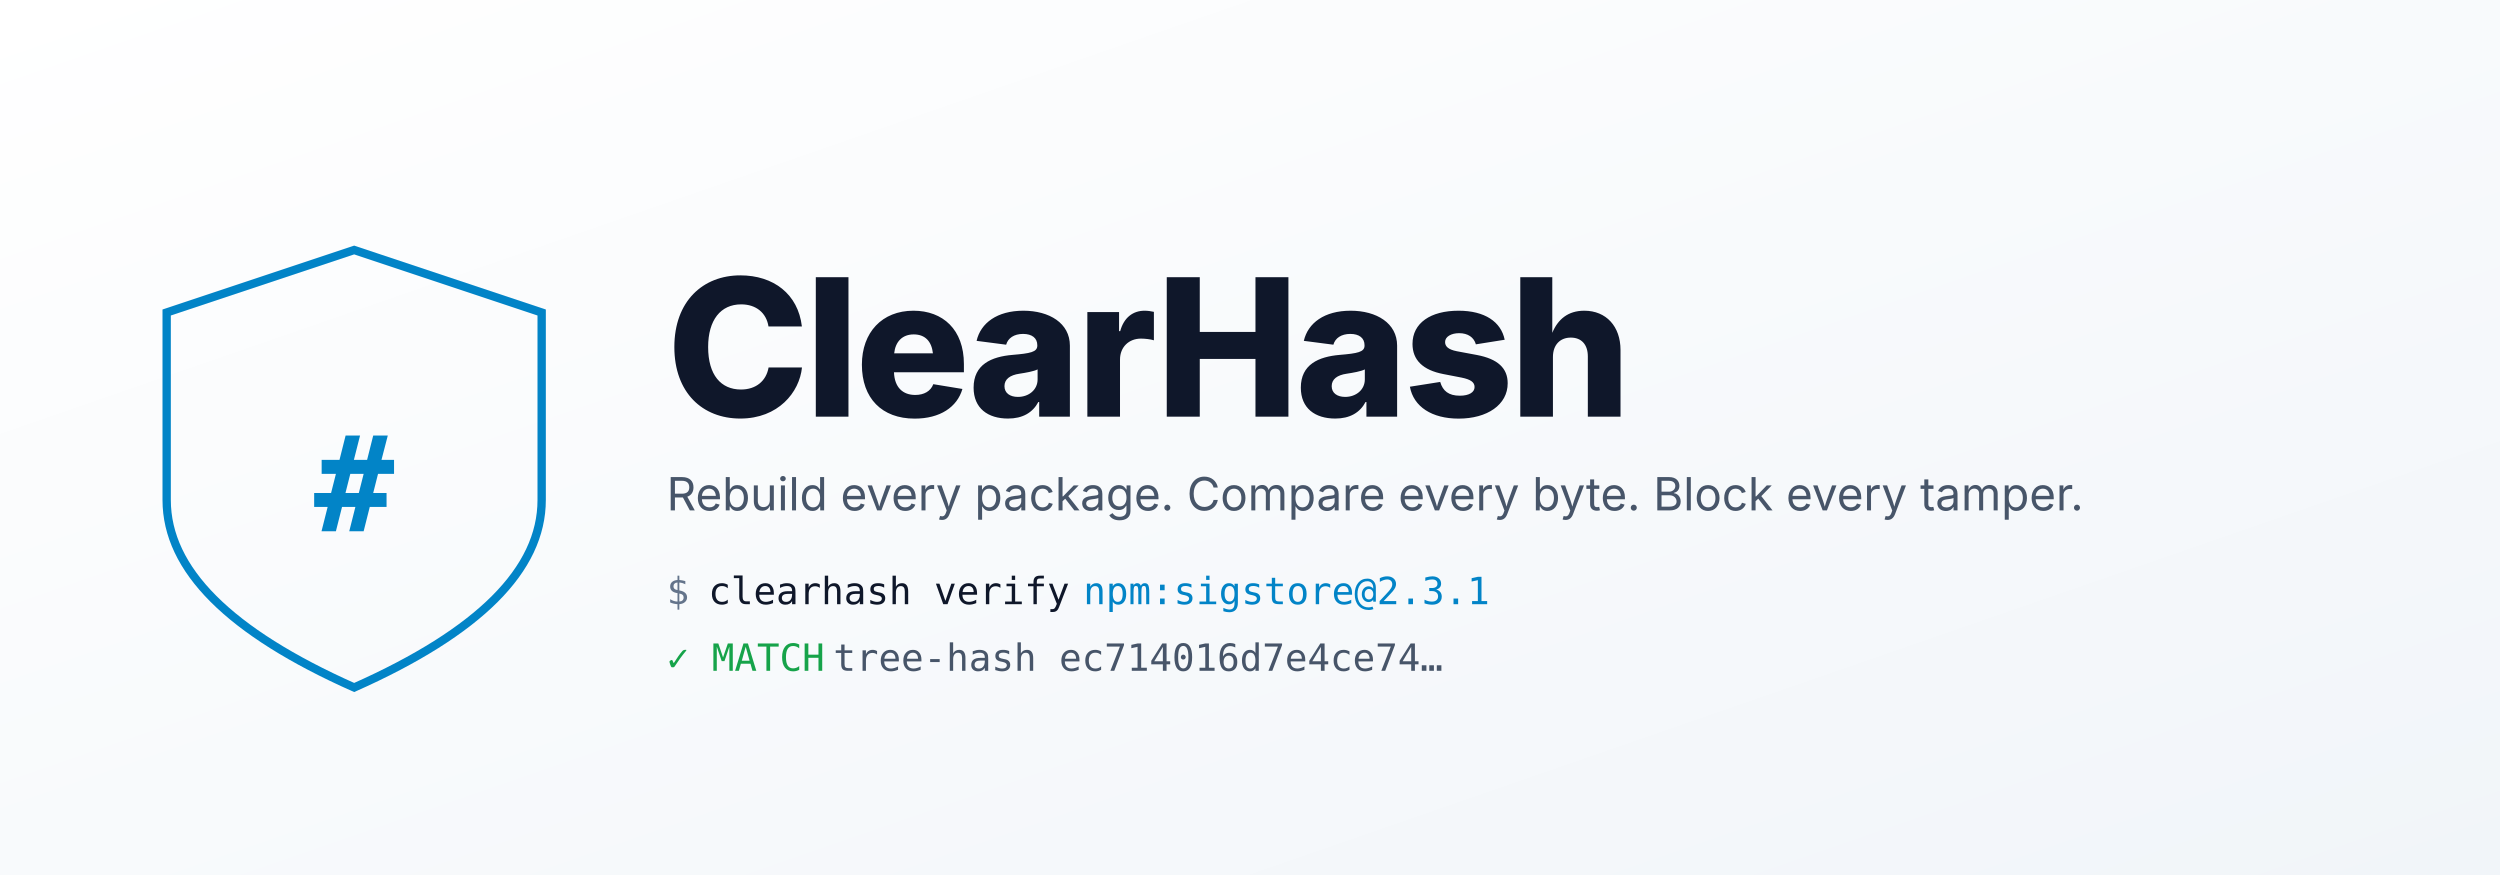
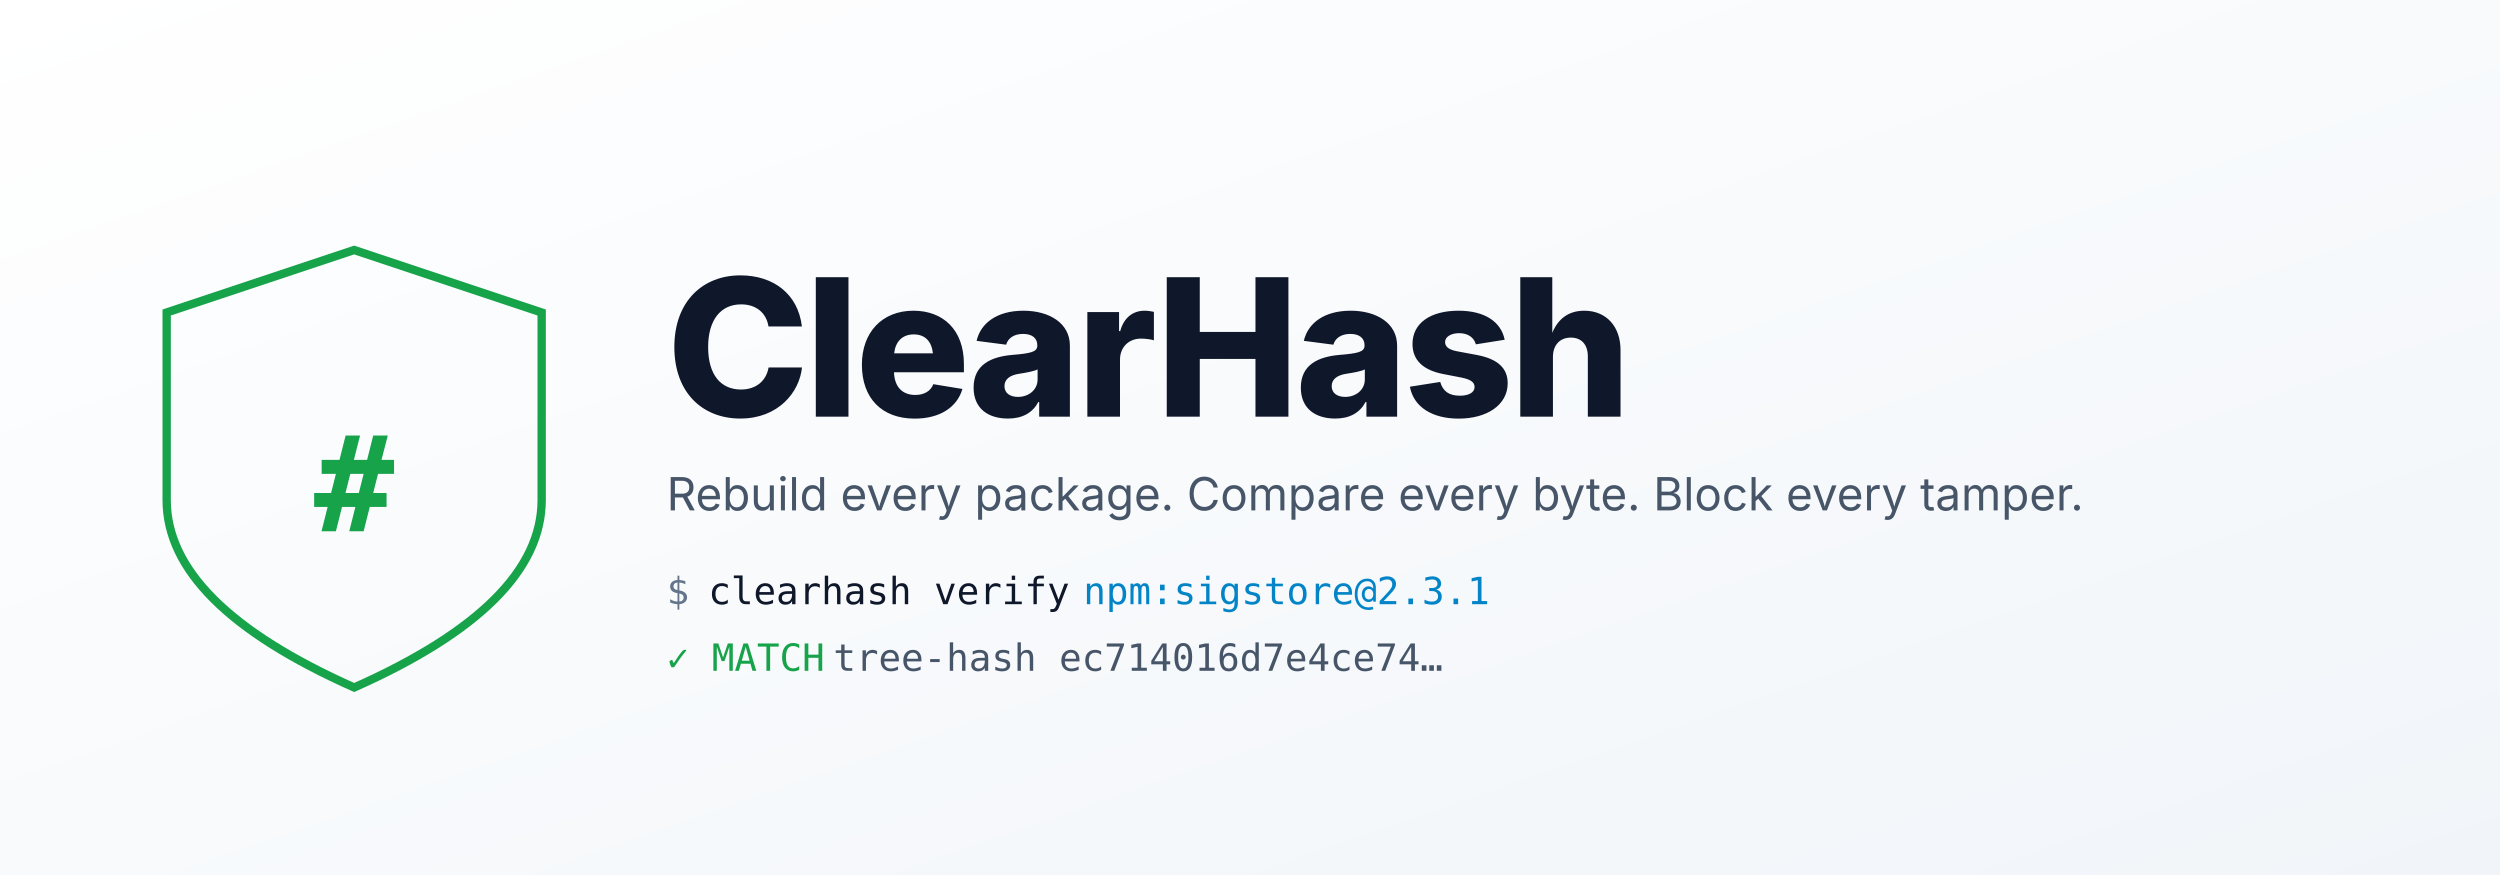
<svg xmlns="http://www.w3.org/2000/svg" viewBox="0 0 1200 420" width="1200" height="420">
  <defs>
    <linearGradient id="bg" x1="0" y1="0" x2="1" y2="1">
      <stop offset="0" stop-color="#ffffff" />
      <stop offset="1" stop-color="#f1f5f9" />
    </linearGradient>
  </defs>
  <rect width="1200" height="420" fill="url(#bg)" />
  <g transform="translate(80, 120)">
-     <path d="M 90,0 L 180,30 L 180,120 Q 180,170 90,210 Q 0,170 0,120 L 0,30 Z" fill="none" stroke="#0284c7" stroke-width="4" />
-     <text x="90" y="135" text-anchor="middle" fill="#0284c7" font-family="ui-monospace, 'SF Mono', Menlo, monospace" font-size="64" font-weight="700">#</text>
+     <path d="M 90,0 L 180,30 L 180,120 Q 180,170 90,210 Q 0,170 0,120 L 0,30 Z" fill="none" stroke="#16a34a" stroke-width="4" />
+     <text x="90" y="135" text-anchor="middle" fill="#16a34a" font-family="ui-monospace, 'SF Mono', Menlo, monospace" font-size="64" font-weight="700">#</text>
  </g>
  <text x="320" y="200" fill="#0f172a" font-family="ui-sans-serif, -apple-system, 'Helvetica Neue', sans-serif" font-size="92" font-weight="800" letter-spacing="-2">ClearHash</text>
  <text x="320" y="245" fill="#475569" font-family="ui-sans-serif, -apple-system, 'Helvetica Neue', sans-serif" font-size="22" font-weight="400">
    Rebuild every package. Compare every byte. Block every tamper.
  </text>
  <g transform="translate(320, 290)" font-family="ui-monospace, 'SF Mono', Menlo, monospace">
    <text x="0" y="0" fill="#64748b" font-size="18">$ </text>
    <text x="20" y="0" fill="#0f172a" font-size="18">clearhash verify </text>
    <text x="200" y="0" fill="#0284c7" font-size="18">npm:sigstore@2.3.1</text>
    <text x="0" y="32" fill="#16a34a" font-size="18">✓ MATCH </text>
    <text x="80" y="32" fill="#475569" font-size="18">tree-hash ec714016d7e4ce74…</text>
  </g>
</svg>
